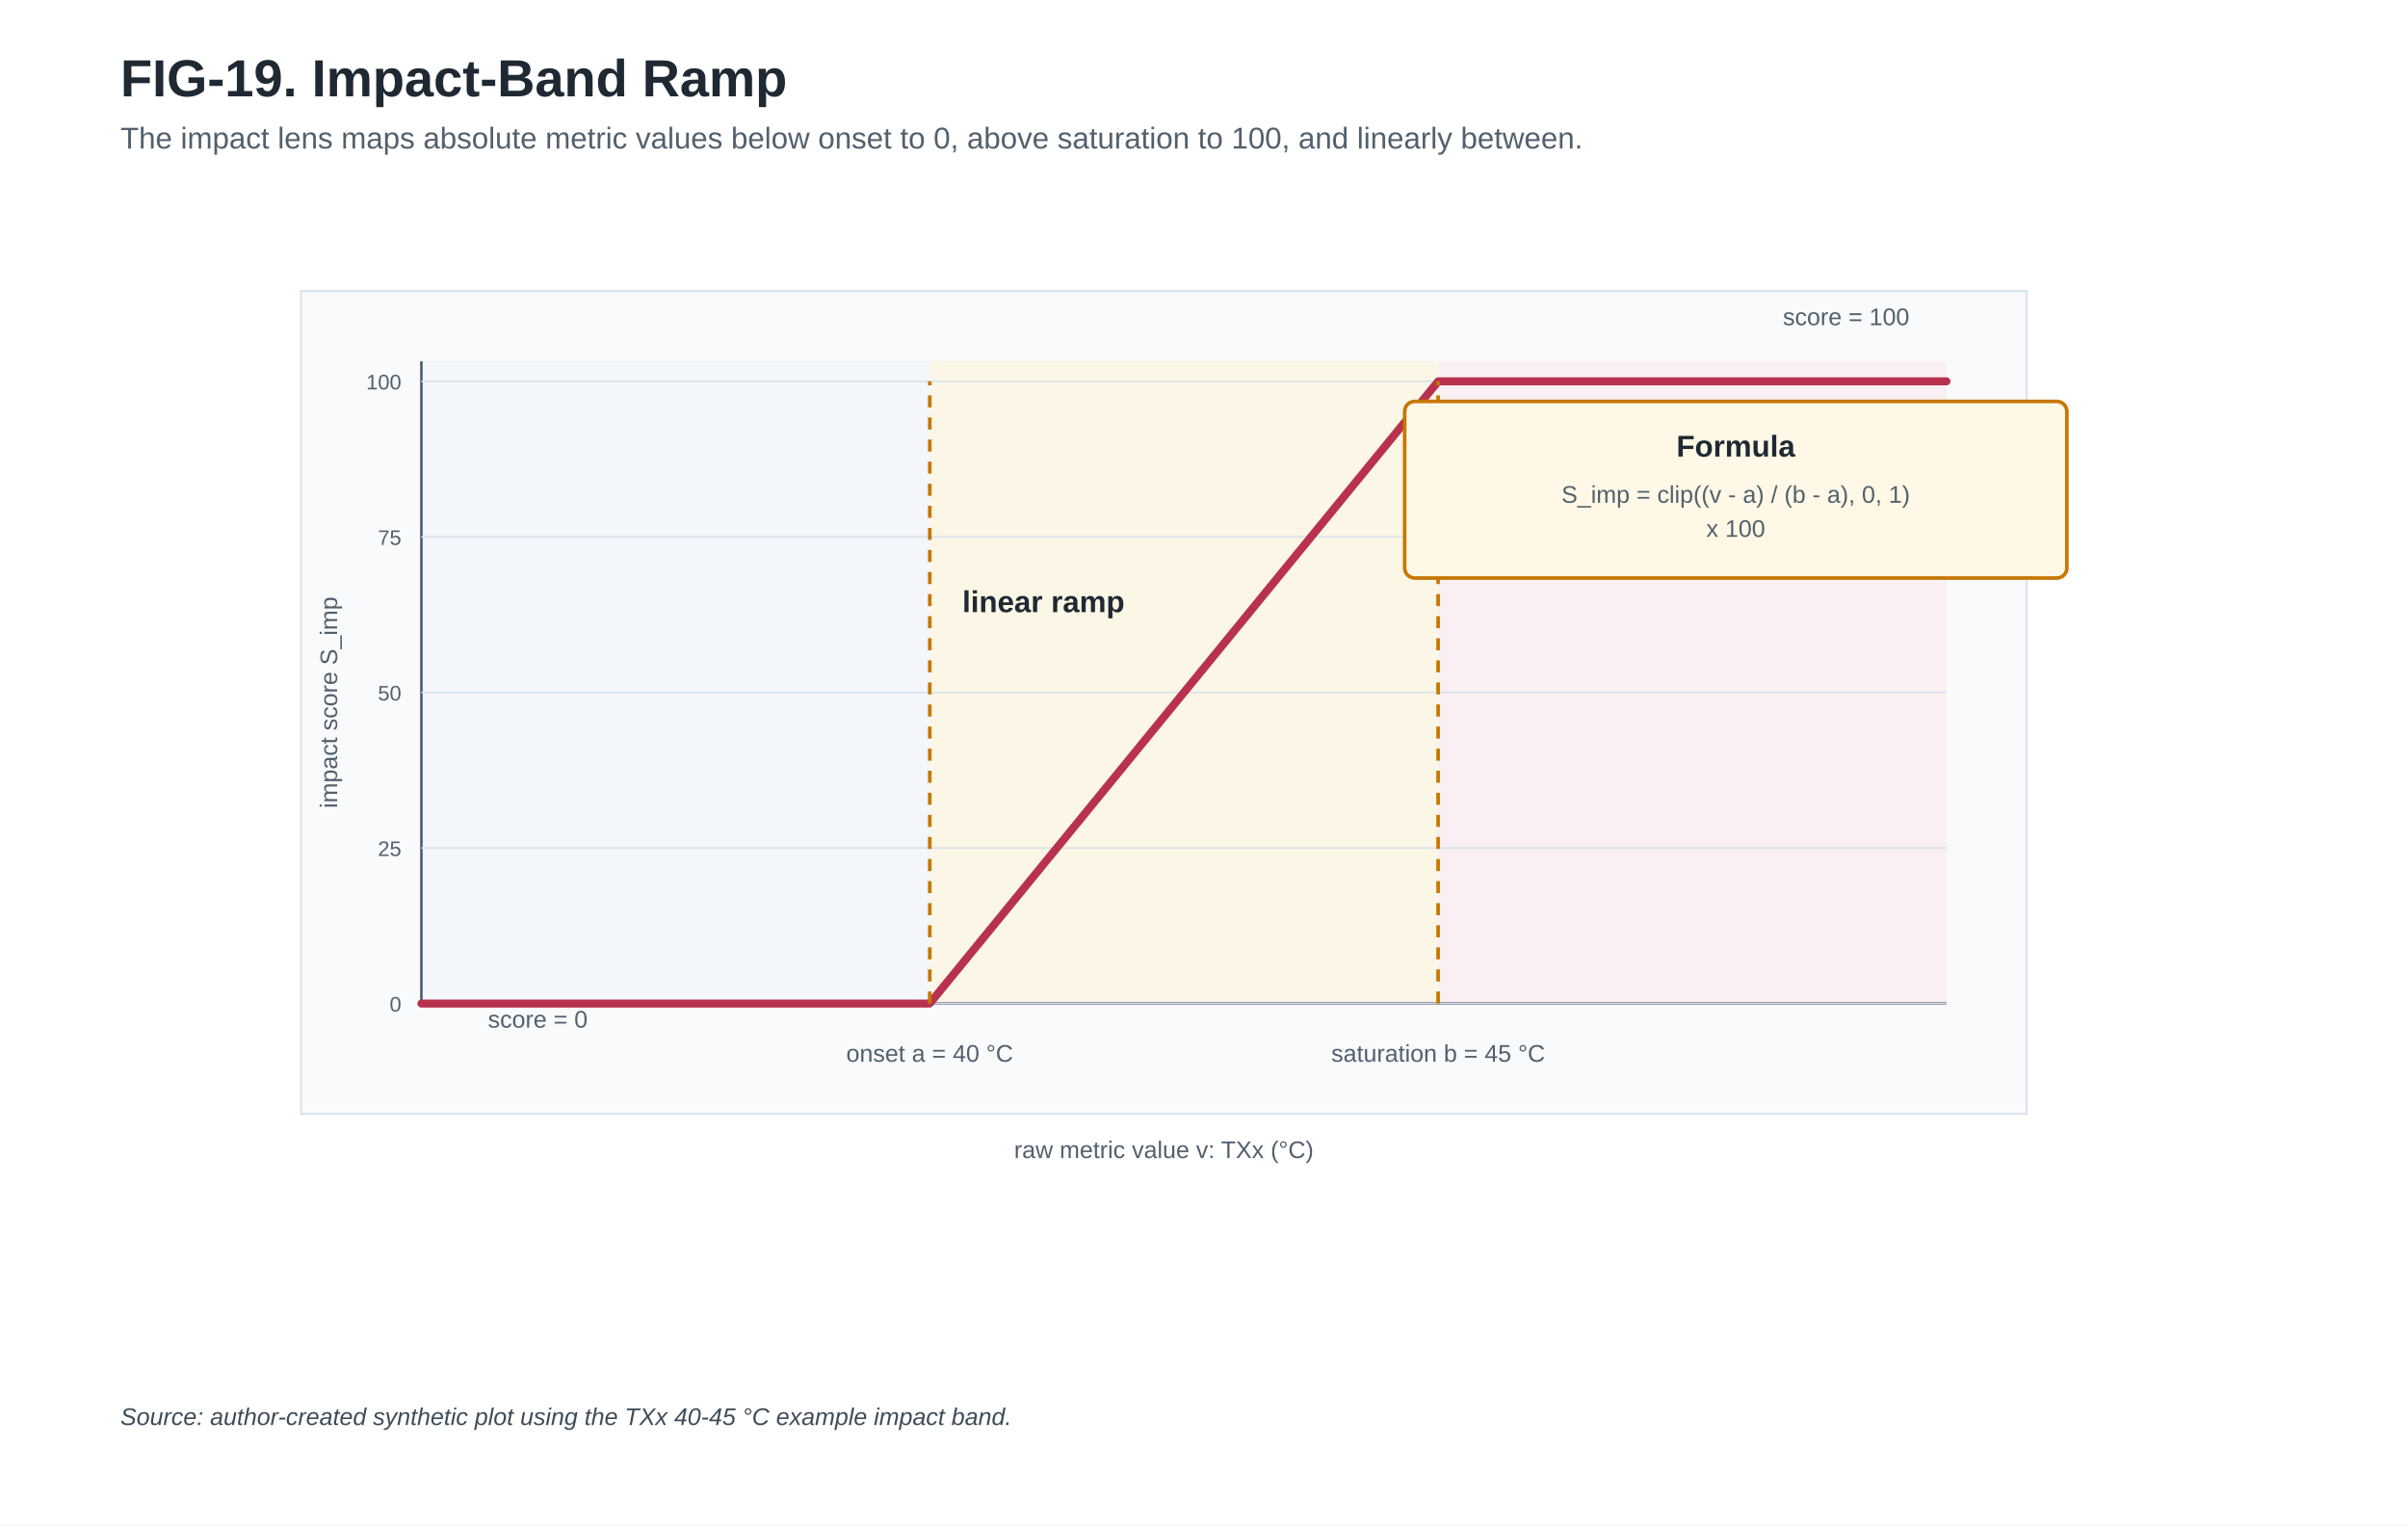
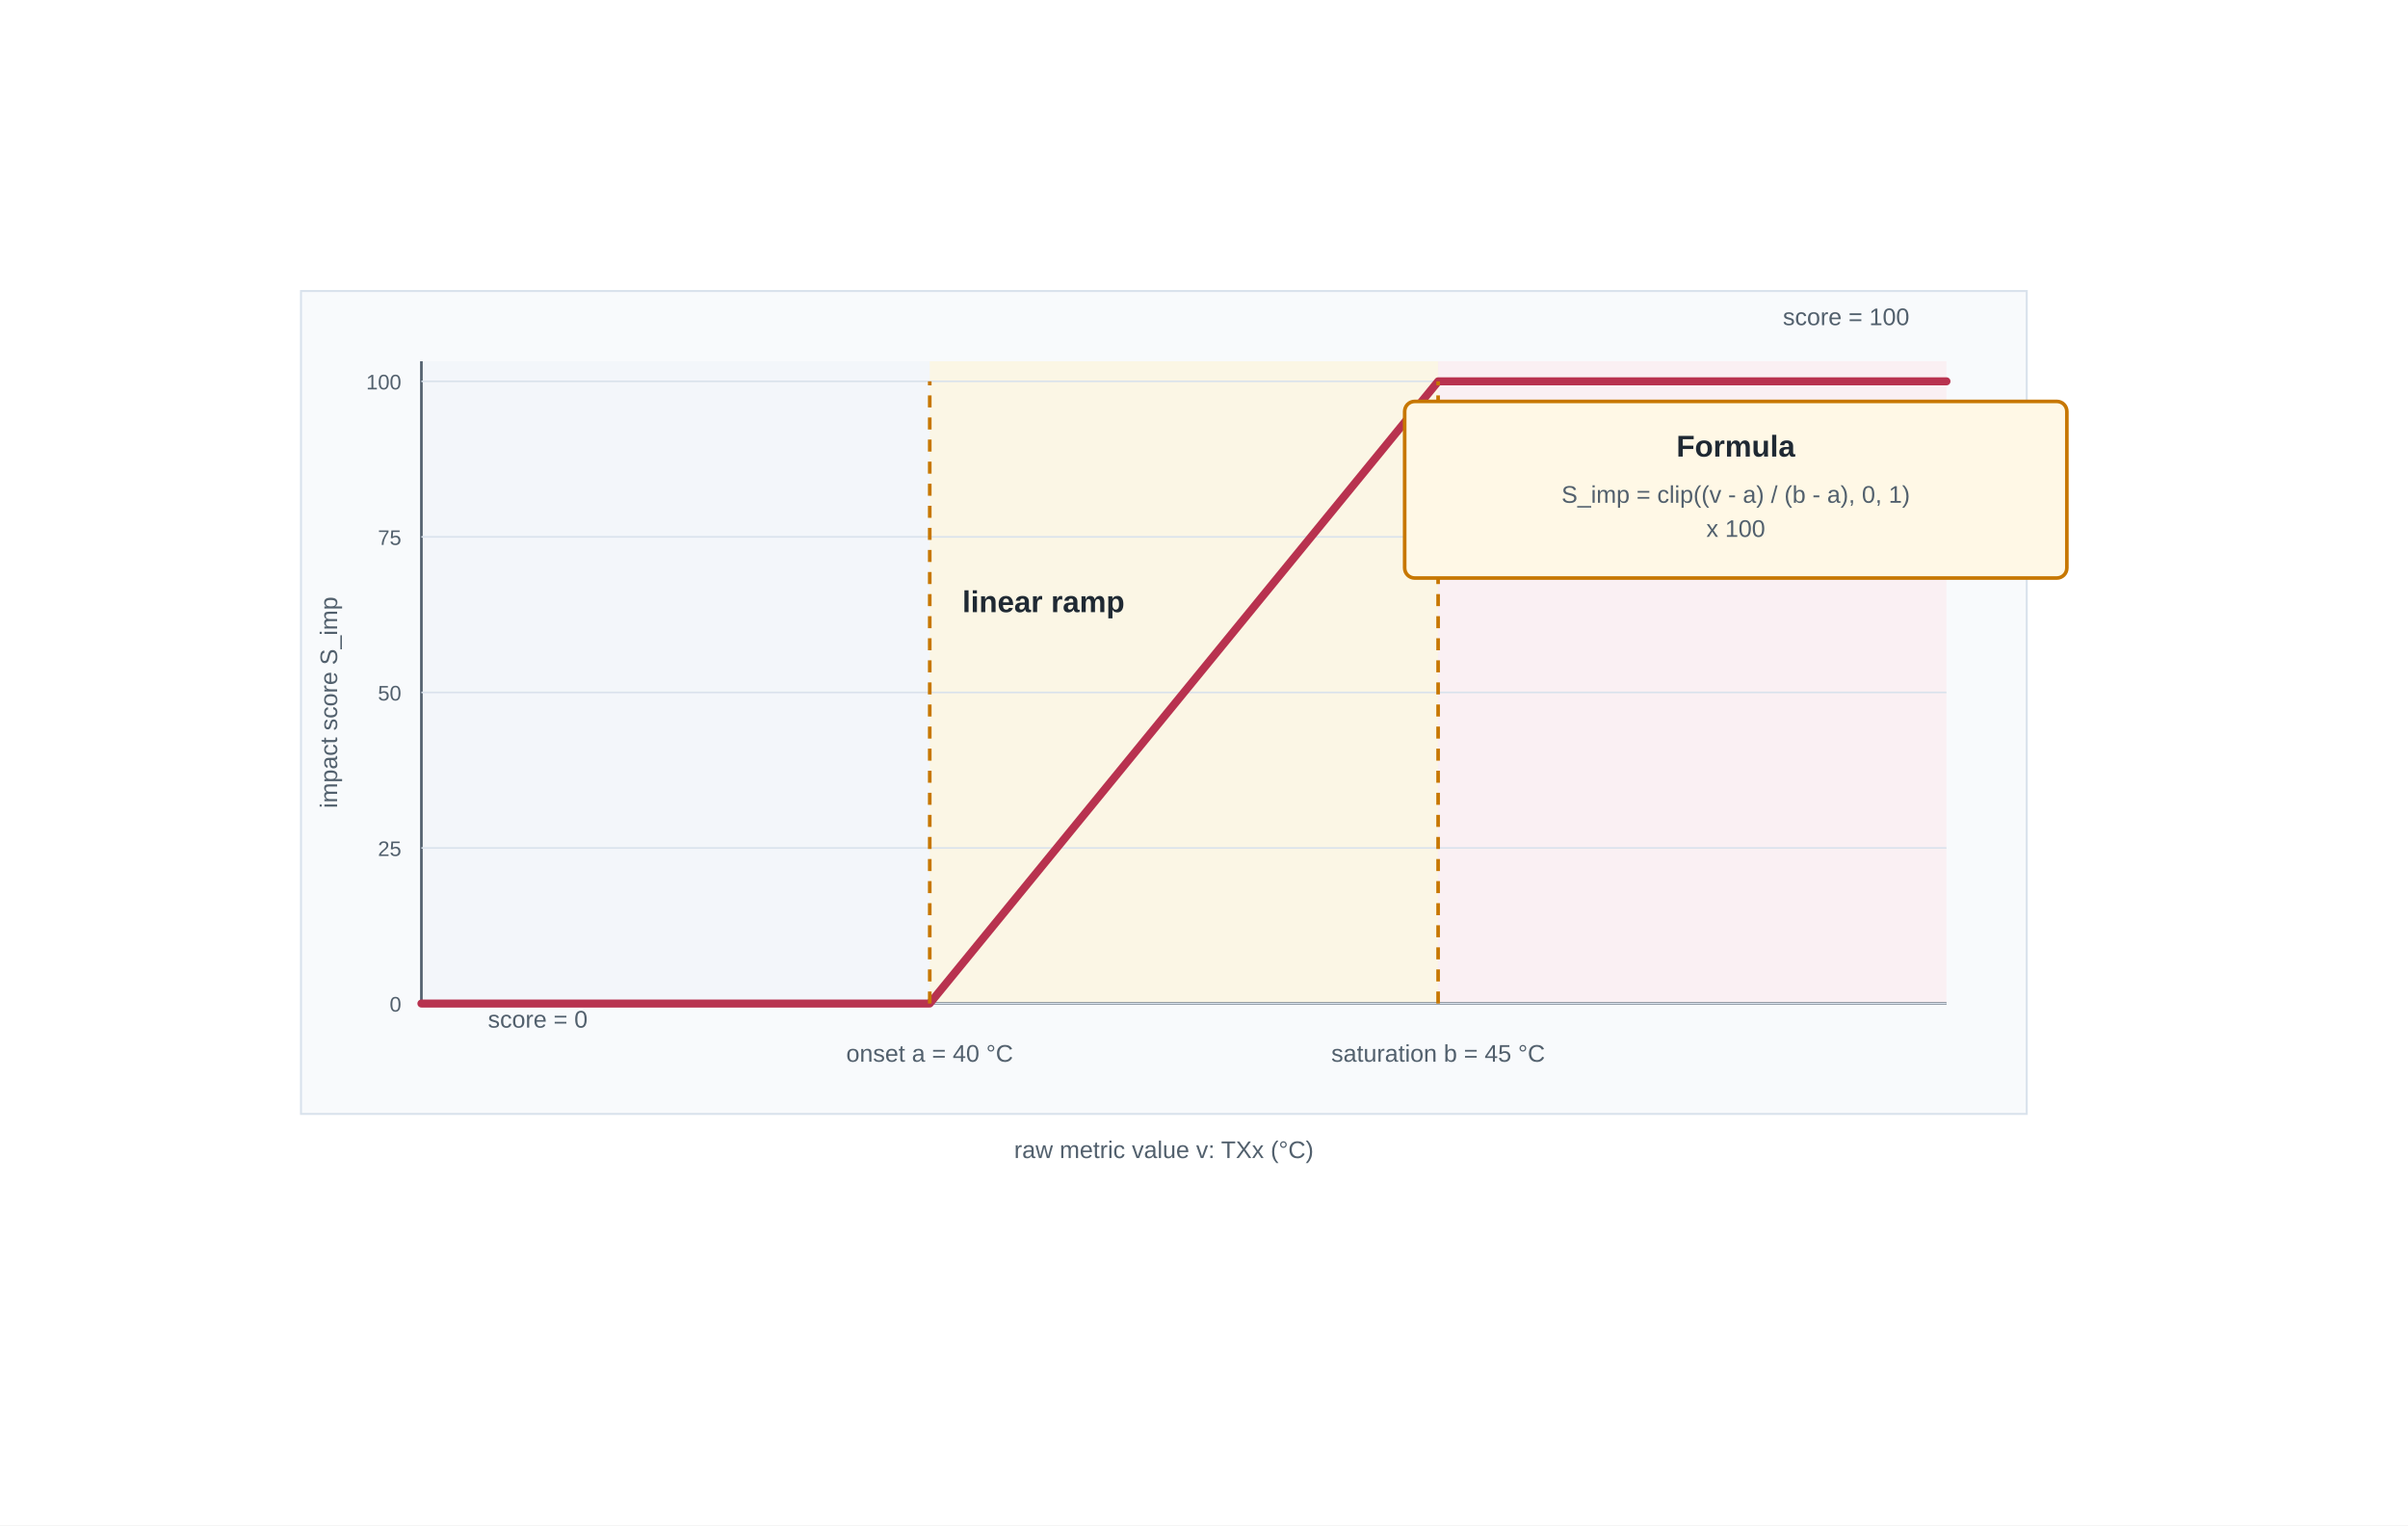
<svg xmlns="http://www.w3.org/2000/svg" width="1200" height="760" viewBox="0 0 1200 760" role="img" aria-labelledby="title desc">
  <style>
text { font-family: Arial, Helvetica, sans-serif; fill: #1f2933; }
.title { font-size: 26px; font-weight: 700; }
.subtitle { font-size: 15px; fill: #52606d; }
.label { font-size: 15px; font-weight: 700; }
.small { font-size: 12px; fill: #52606d; }
.tiny { font-size: 10.5px; fill: #52606d; }
.note { font-size: 12px; fill: #3e4c59; font-style: italic; }
.axis { stroke: #52606d; stroke-width: 1.2; }
.gridline { stroke: #d9e2ec; stroke-width: 1; }
.arrow { stroke: #52606d; stroke-width: 2.0; fill: none; marker-end: url(#arrow); }
</style>
  <defs>
    <marker id="arrow" viewBox="0 0 12 12" refX="10" refY="6" markerWidth="12" markerHeight="12" markerUnits="userSpaceOnUse" orient="auto-start-reverse">
      <path d="M 1 1 L 11 6 L 1 11 z" fill="#52606d" />
    </marker>
  </defs>
  <rect width="1200" height="760" fill="white" />
-   <text x="60.0" y="48.0" class="title" text-anchor="start">FIG-19. Impact-Band Ramp</text>
-   <text x="60.0" y="74.0" class="subtitle" text-anchor="start">The impact lens maps absolute metric values below onset to 0, above saturation to 100, and linearly between.</text>
  <rect x="150" y="145" width="860" height="410" fill="#f8fafc" stroke="#d9e2ec" />
  <rect x="210" y="180" width="253.333" height="320" fill="#eef3f8" opacity="0.55" />
  <rect x="463.333" y="180" width="253.333" height="320" fill="#fff2cc" opacity="0.48" />
  <rect x="716.667" y="180" width="253.333" height="320" fill="#fde2e7" opacity="0.42" />
  <line x1="210" y1="500" x2="970" y2="500" stroke="#52606d" stroke-width="1.3" />
  <line x1="210" y1="180" x2="210" y2="500" stroke="#52606d" stroke-width="1.3" />
  <line x1="210" y1="500.0" x2="970" y2="500.0" stroke="#d9e2ec" stroke-width="0.8" />
  <text x="200.0" y="504.0" class="tiny" text-anchor="end">0</text>
  <line x1="210" y1="422.5" x2="970" y2="422.5" stroke="#d9e2ec" stroke-width="0.8" />
  <text x="200.0" y="426.5" class="tiny" text-anchor="end">25</text>
  <line x1="210" y1="345.0" x2="970" y2="345.0" stroke="#d9e2ec" stroke-width="0.8" />
  <text x="200.0" y="349.0" class="tiny" text-anchor="end">50</text>
  <line x1="210" y1="267.5" x2="970" y2="267.5" stroke="#d9e2ec" stroke-width="0.8" />
  <text x="200.0" y="271.5" class="tiny" text-anchor="end">75</text>
  <line x1="210" y1="190.0" x2="970" y2="190.0" stroke="#d9e2ec" stroke-width="0.8" />
  <text x="200.0" y="194.0" class="tiny" text-anchor="end">100</text>
  <polyline points="210.0,500.0 463.3,500.0 716.7,190.0 970.0,190.0" fill="none" stroke="#b8324f" stroke-width="4.0" stroke-linejoin="round" stroke-linecap="round" />
  <line x1="463.333" y1="500.0" x2="463.333" y2="190.0" stroke="#c77700" stroke-width="1.8" stroke-dasharray="6 5" />
  <line x1="716.667" y1="500.0" x2="716.667" y2="190.0" stroke="#c77700" stroke-width="1.8" stroke-dasharray="6 5" />
  <text x="463.3" y="529.0" class="small" text-anchor="middle">onset a = 40 °C</text>
  <text x="716.7" y="529.0" class="small" text-anchor="middle">saturation b = 45 °C</text>
  <text x="580.0" y="577.0" class="small" text-anchor="middle">raw metric value v: TXx (°C)</text>
  <text x="168.0" y="350.0" class="small" text-anchor="middle" transform="rotate(-90 168 350.0)">impact score S_imp</text>
  <rect x="700" y="200" width="330" height="88" rx="5" fill="#fff8e6" stroke="#c77700" stroke-width="1.8" class="flow-box" />
  <text x="865.0" y="227.5" class="label" text-anchor="middle" data-box="700,200,330,88">Formula</text>
  <text x="865.0" y="250.5" class="small" text-anchor="middle" data-box="700,200,330,88">S_imp = clip((v - a) / (b - a), 0, 1)</text>
  <text x="865.0" y="267.5" class="small" text-anchor="middle" data-box="700,200,330,88">x 100</text>
  <text x="520.0" y="305.0" class="label" text-anchor="middle">linear ramp</text>
  <text x="268.0" y="512.0" class="small" text-anchor="middle">score = 0</text>
  <text x="920.0" y="162.0" class="small" text-anchor="middle">score = 100</text>
-   <text x="60.0" y="710.0" class="note" text-anchor="start">Source: author-created synthetic plot using the TXx 40-45 °C example impact band.</text>
</svg>
